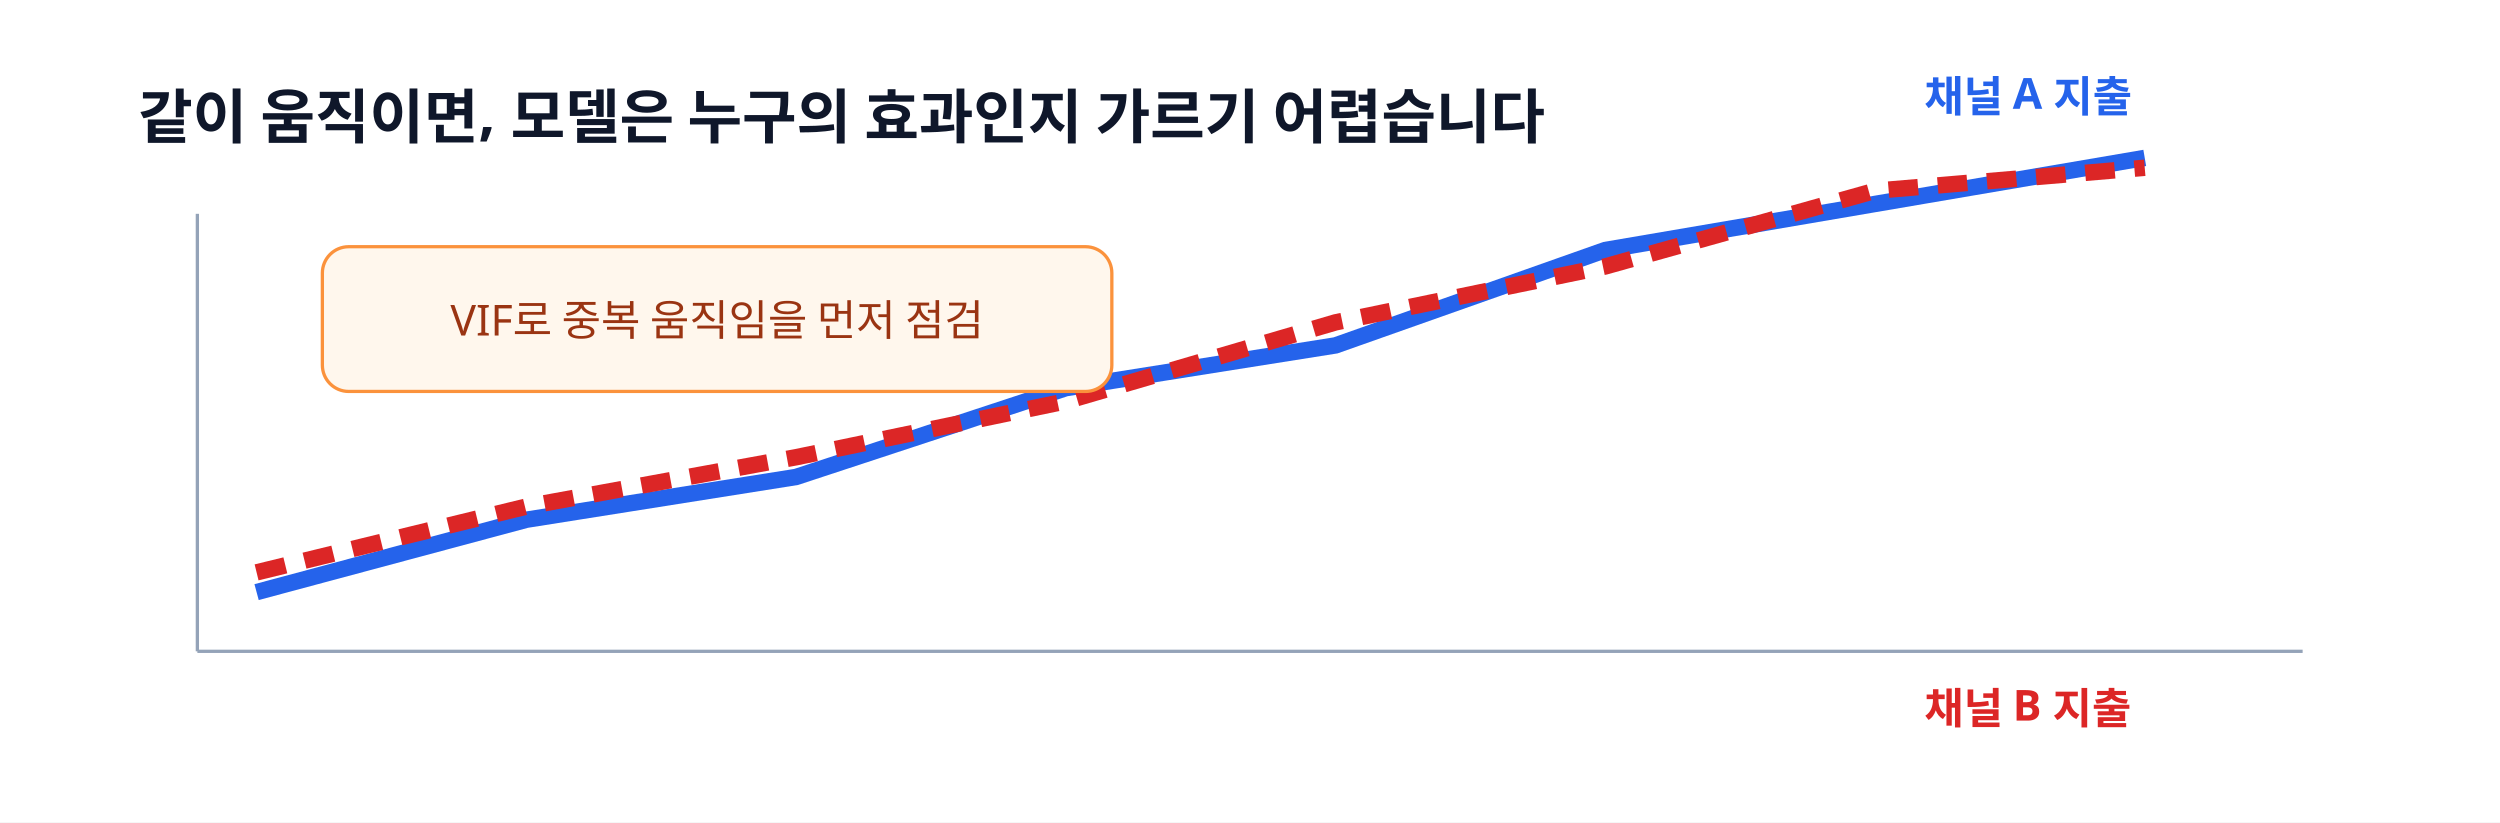
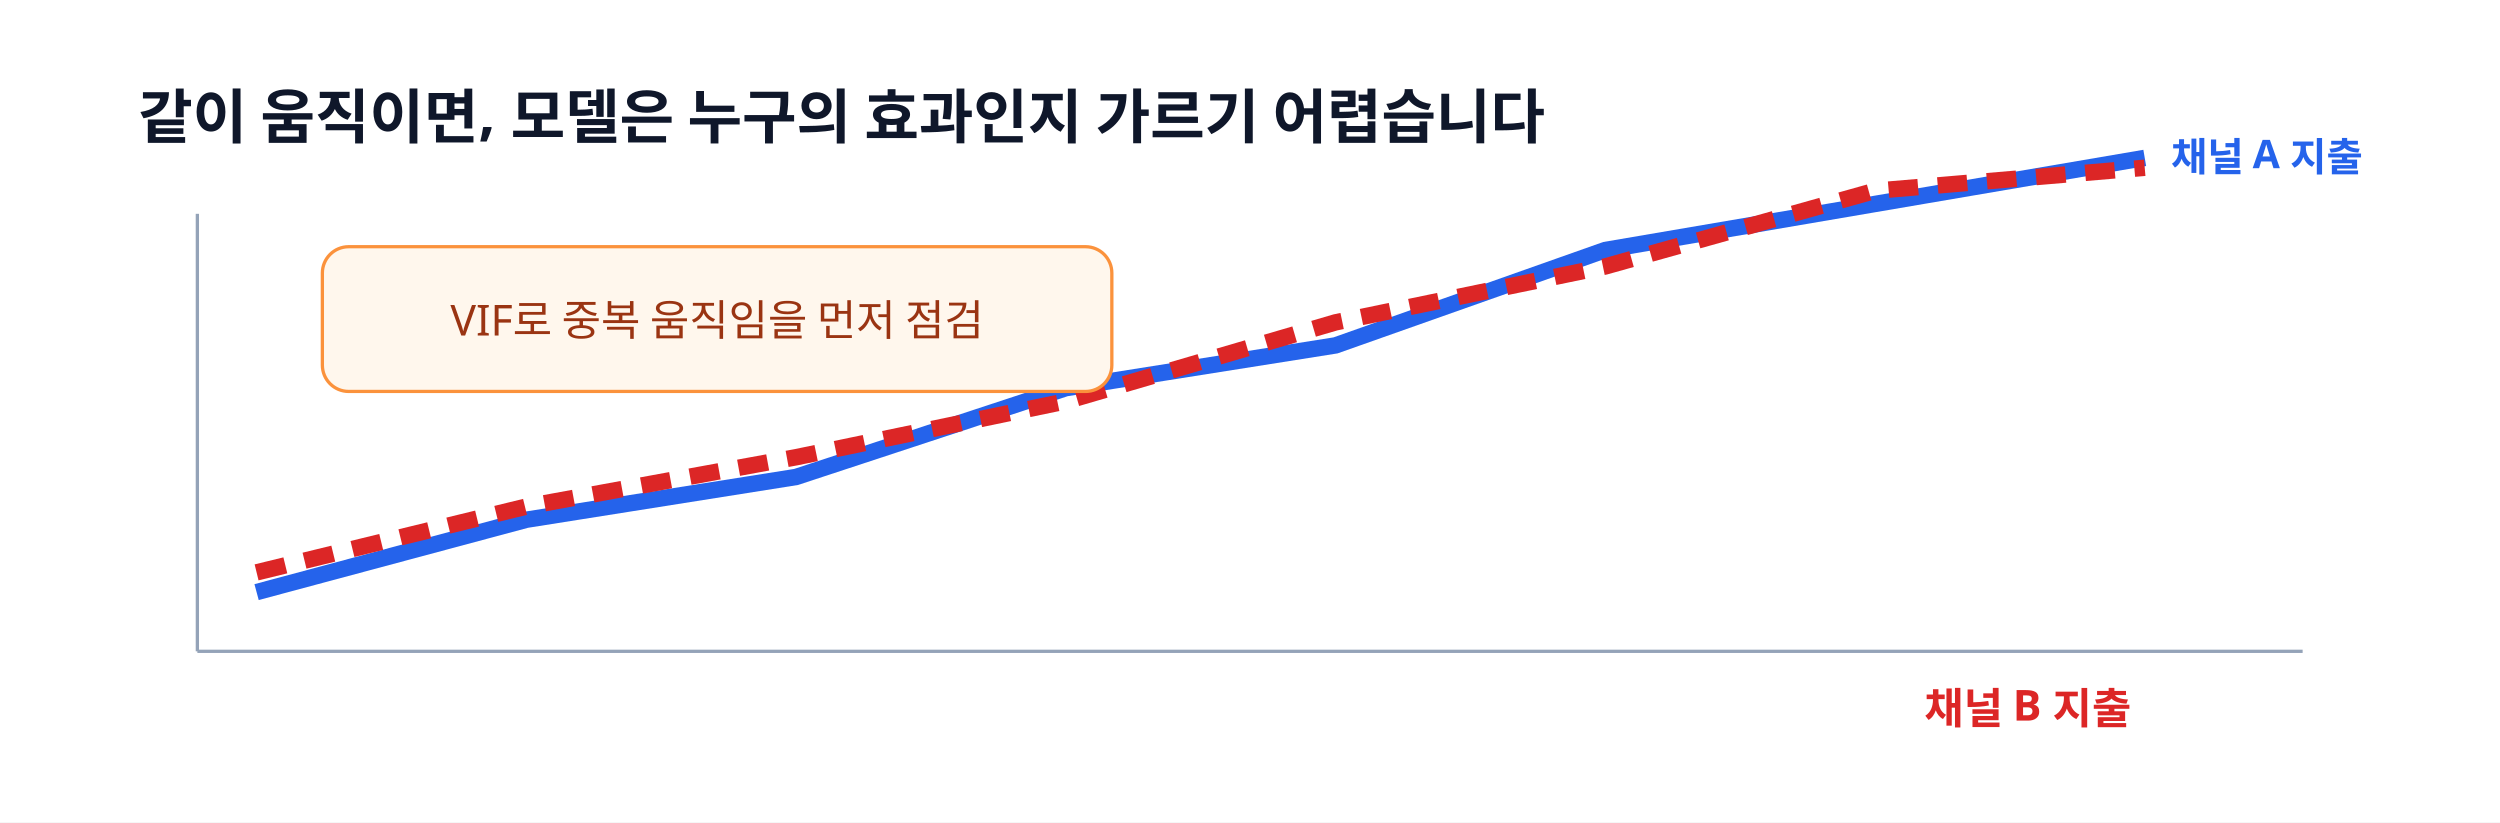
<svg xmlns="http://www.w3.org/2000/svg" viewBox="0 0 760 250" font-family="'Apple SD Gothic Neo','Malgun Gothic','Noto Sans KR',sans-serif">
  <rect width="760" height="250" fill="#fff" />
  <text x="42" y="42" fill="#0f172a" font-size="18" font-weight="700">같이 움직이면, 모델은 누구의 효과인지 가르기 어렵습니다</text>
  <line x1="60" y1="198" x2="700" y2="198" stroke="#94a3b8" />
  <line x1="60" y1="65" x2="60" y2="198" stroke="#94a3b8" />
  <polyline points="78,180 160,158 242,145 324,118 406,105 488,76 570,62 652,48" fill="none" stroke="#2563eb" stroke-width="5" />
  <polyline points="78,174 160,154 242,139 324,122 406,98 488,81 570,58 652,51" fill="none" stroke="#dc2626" stroke-width="5" stroke-dasharray="9 6" />
  <g font-size="13" font-weight="700">
-     <text x="585" y="34" fill="#2563eb">채널 A 지출</text>
+     <text x="660" y="52" font-size="12" fill="#2563eb">채널 A 지출</text>
    <text x="585" y="220" fill="#dc2626">채널 B 지출</text>
  </g>
  <rect x="98" y="75" width="240" height="44" rx="8" fill="#fff7ed" stroke="#fb923c" />
  <text x="218" y="102" fill="#9a3412" font-size="13" text-anchor="middle">VIF로 중복 움직임을 먼저 점검</text>
</svg>
